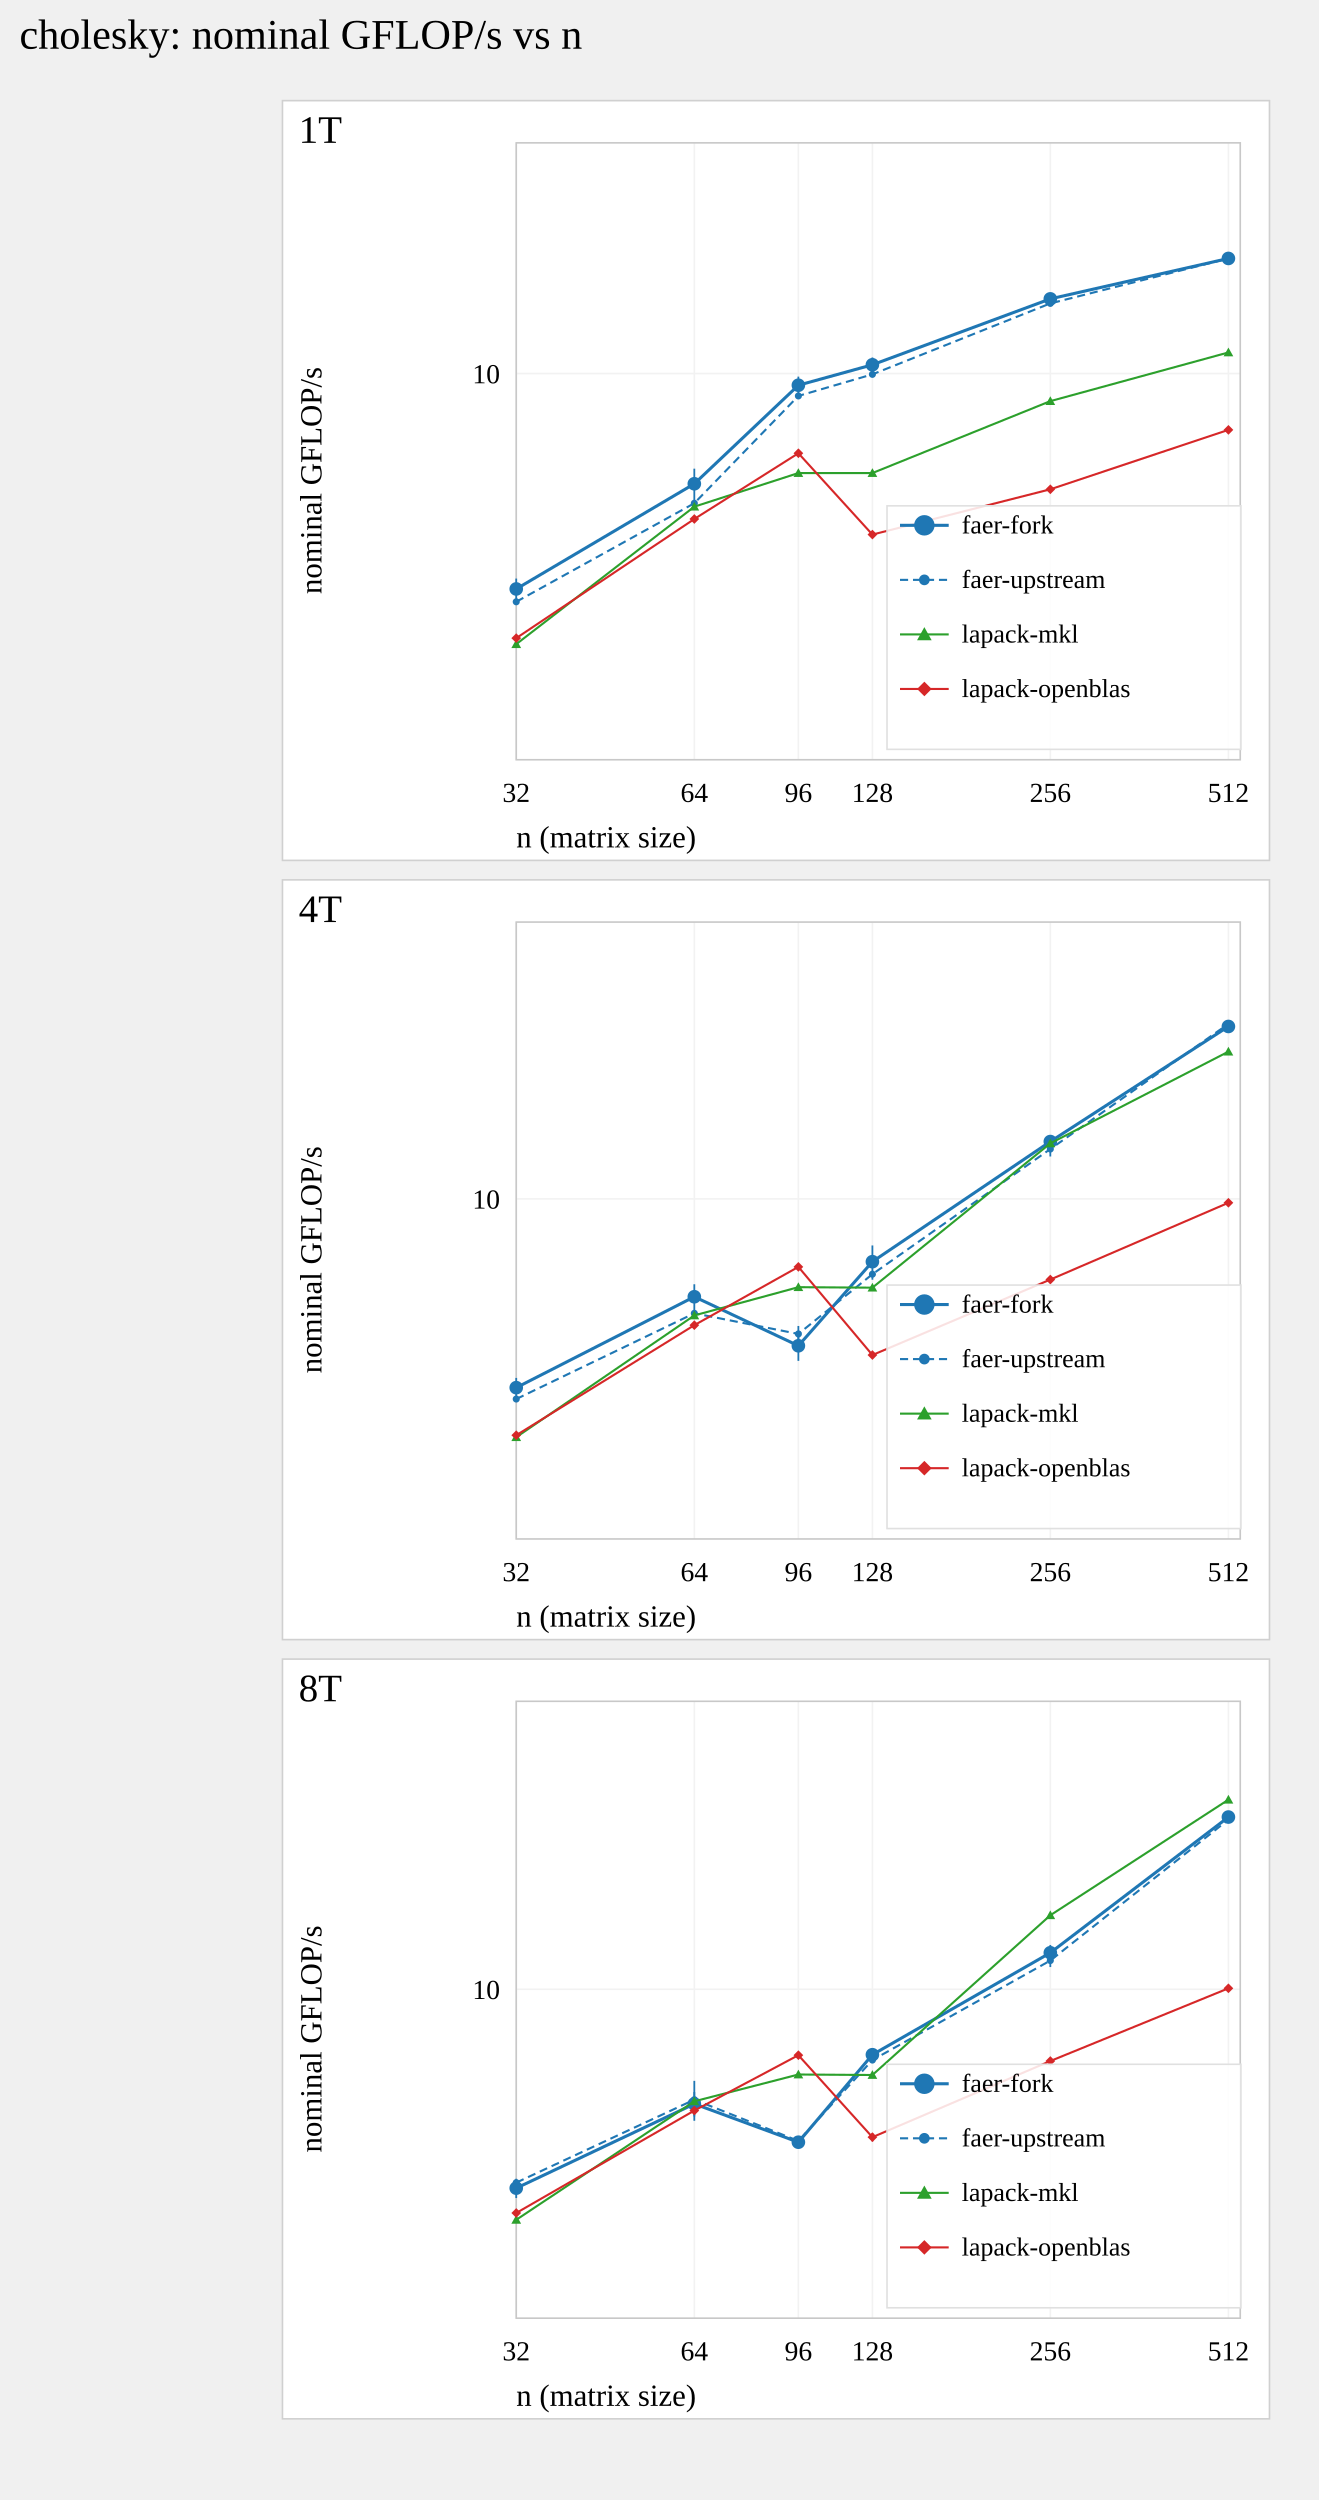
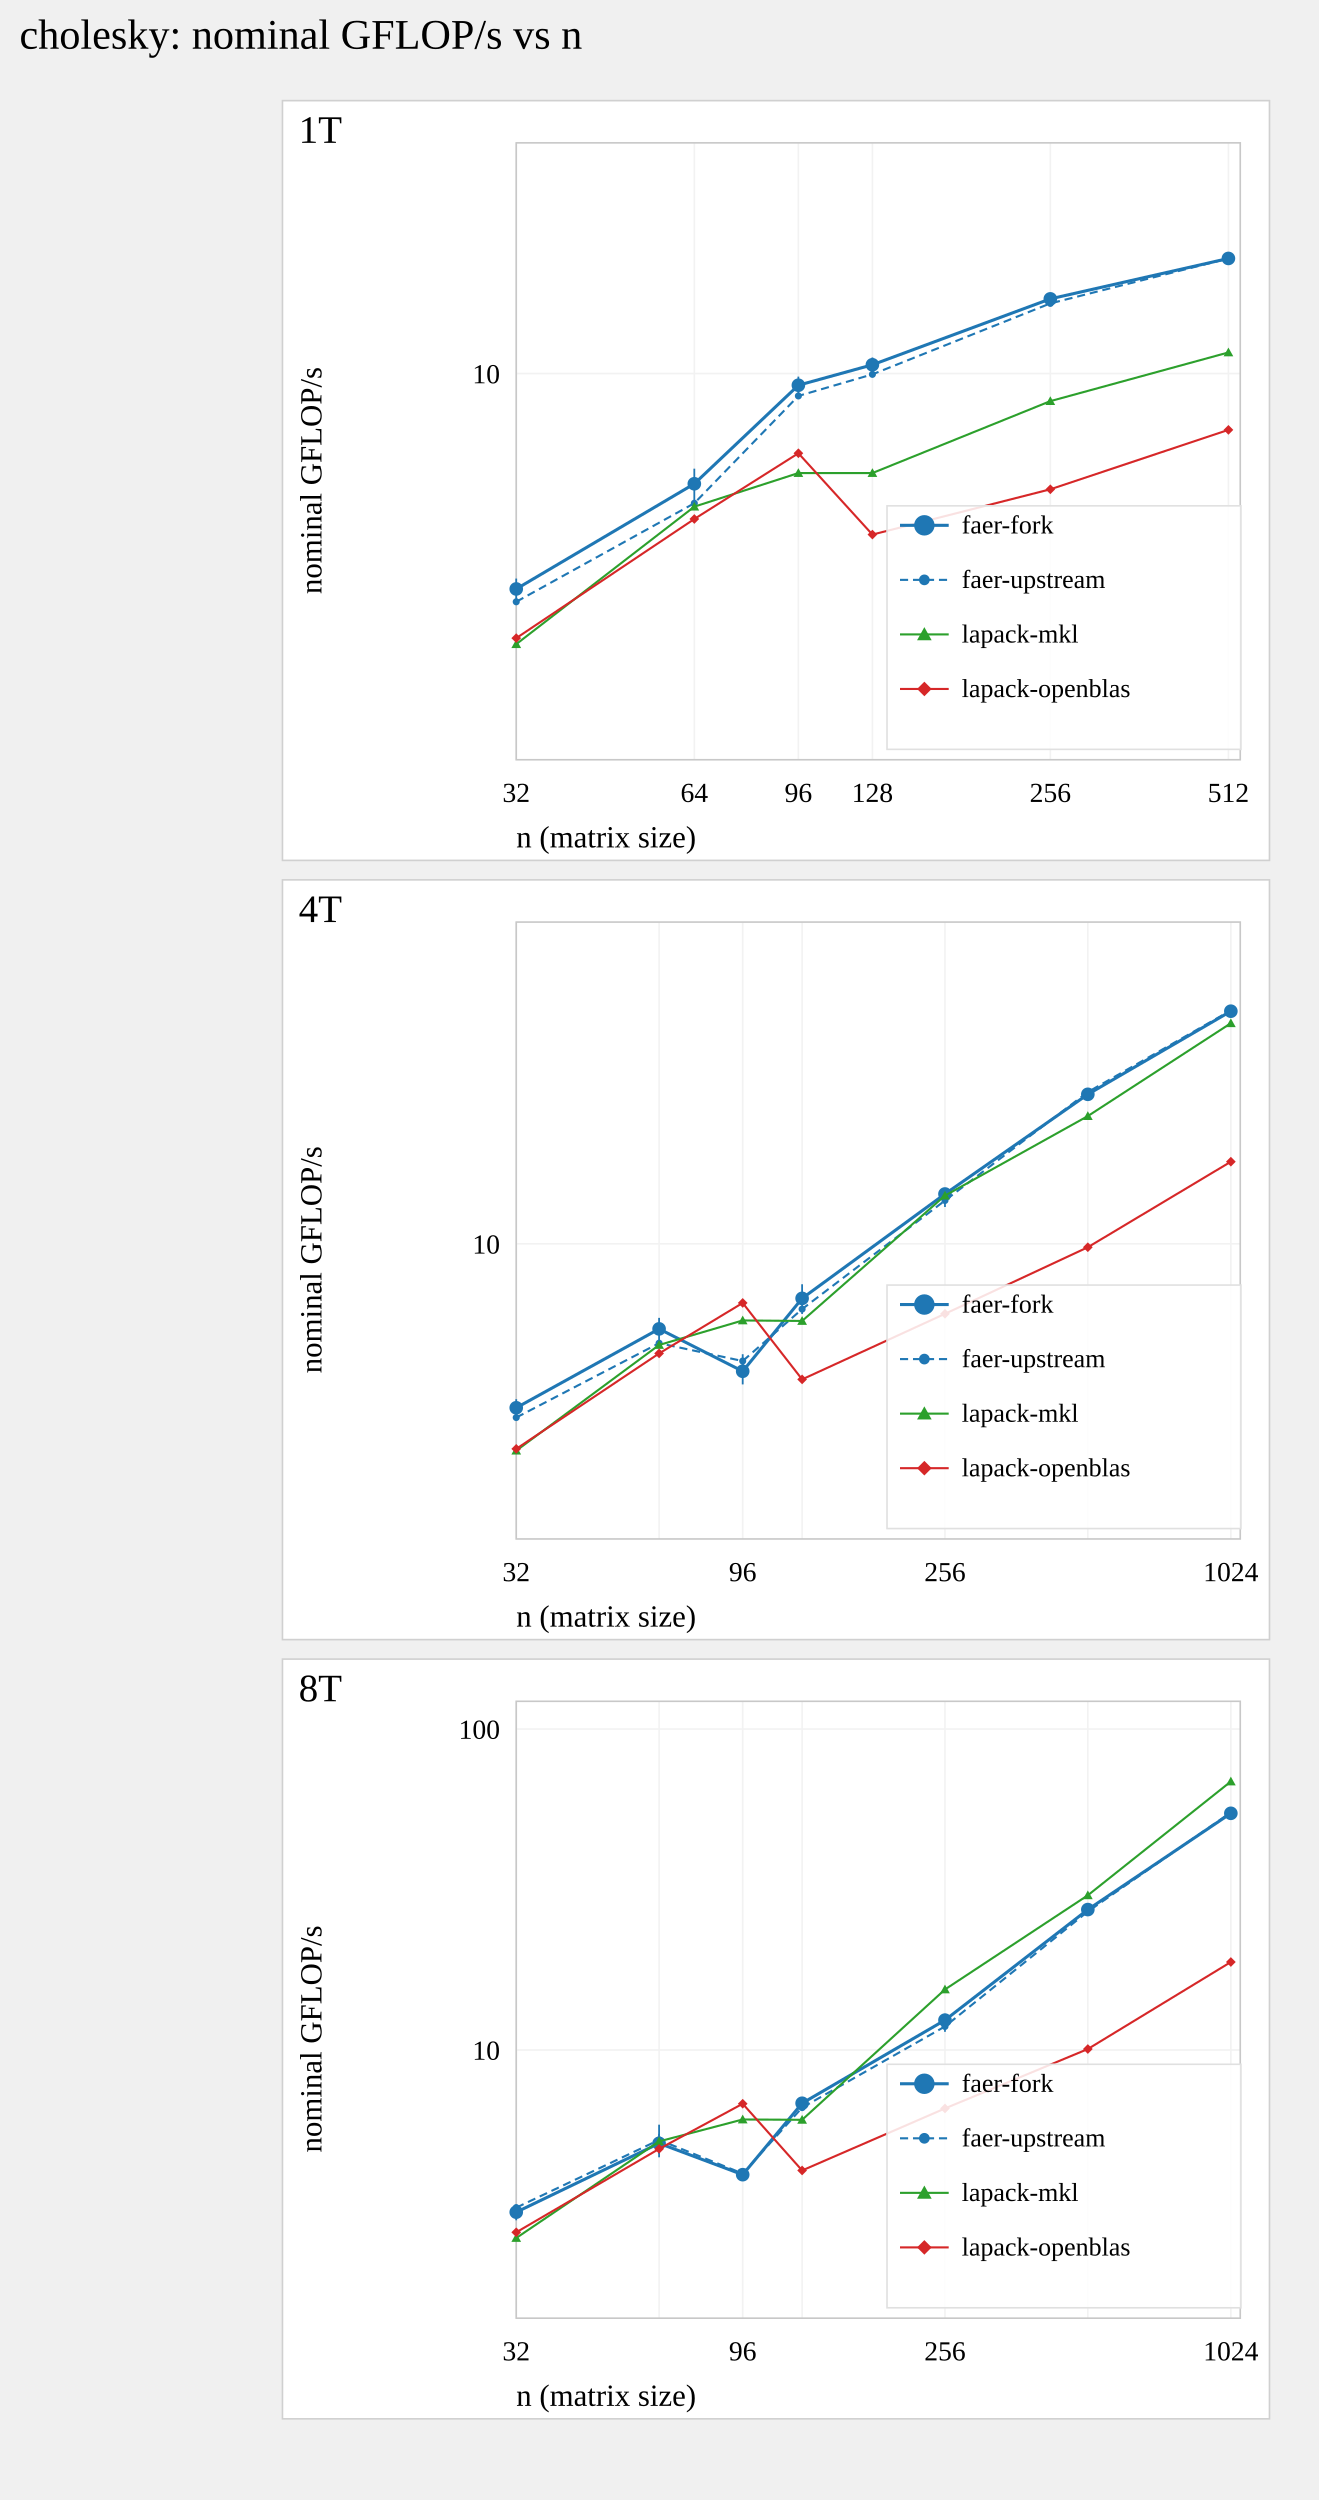
<svg xmlns="http://www.w3.org/2000/svg" width="812" height="1540" viewBox="0 0 812 1540">
  <text x="12.0" y="30.0" font-size="26" text-anchor="start">cholesky: nominal GFLOP/s vs n</text>
  <g>
    <rect x="174" y="62" width="608" height="468" fill="#ffffff" stroke="#d0d0d0" />
    <text x="184.0" y="88.0" font-size="24" text-anchor="start">1T</text>
    <line x1="318.0" y1="88" x2="318.0" y2="468" stroke="#f2f2f2" />
    <text x="318.0" y="494.0" font-size="17" text-anchor="middle">32</text>
    <line x1="427.7" y1="88" x2="427.7" y2="468" stroke="#f2f2f2" />
    <text x="427.7" y="494.0" font-size="17" text-anchor="middle">64</text>
    <line x1="491.8" y1="88" x2="491.8" y2="468" stroke="#f2f2f2" />
    <text x="491.8" y="494.0" font-size="17" text-anchor="middle">96</text>
    <line x1="537.4" y1="88" x2="537.4" y2="468" stroke="#f2f2f2" />
    <text x="537.4" y="494.0" font-size="17" text-anchor="middle">128</text>
    <line x1="647.0" y1="88" x2="647.0" y2="468" stroke="#f2f2f2" />
    <text x="647.0" y="494.0" font-size="17" text-anchor="middle">256</text>
    <line x1="756.7" y1="88" x2="756.7" y2="468" stroke="#f2f2f2" />
    <text x="756.7" y="494.0" font-size="17" text-anchor="middle">512</text>
    <line x1="318" y1="230.1" x2="764" y2="230.1" stroke="#f2f2f2" />
    <text x="308.0" y="236.1" font-size="17" text-anchor="end">10</text>
    <rect x="318" y="88" width="446" height="380" fill="none" stroke="#c8c8c8" />
    <text x="318.0" y="522.0" font-size="19" text-anchor="start">n (matrix size)</text>
    <text x="198.0" y="296.0" font-size="19" text-anchor="middle" transform="rotate(-90 198.0 296.0)">nominal GFLOP/s</text>
    <polyline points="318.0,362.8 427.7,298.0 491.8,237.3 537.4,224.7 647.0,184.1 756.7,159.2" fill="none" stroke="#1f77b4" stroke-width="1.9" />
    <line x1="318.0" y1="369.6" x2="318.0" y2="356.4" stroke="#1f77b4" stroke-width="1.1" />
    <circle cx="318.0" cy="362.8" r="4.2" fill="#1f77b4" />
    <line x1="427.7" y1="308.0" x2="427.7" y2="288.7" stroke="#1f77b4" stroke-width="1.1" />
    <circle cx="427.7" cy="298.0" r="4.2" fill="#1f77b4" />
    <line x1="491.8" y1="242.8" x2="491.8" y2="232.0" stroke="#1f77b4" stroke-width="1.1" />
    <circle cx="491.8" cy="237.3" r="4.2" fill="#1f77b4" />
    <line x1="537.4" y1="229.3" x2="537.4" y2="220.2" stroke="#1f77b4" stroke-width="1.1" />
    <circle cx="537.4" cy="224.7" r="4.2" fill="#1f77b4" />
    <line x1="647.0" y1="184.8" x2="647.0" y2="183.4" stroke="#1f77b4" stroke-width="1.1" />
    <circle cx="647.0" cy="184.1" r="4.2" fill="#1f77b4" />
    <line x1="756.7" y1="161.5" x2="756.7" y2="156.9" stroke="#1f77b4" stroke-width="1.1" />
    <circle cx="756.7" cy="159.2" r="4.2" fill="#1f77b4" />
    <polyline points="318.0,370.7 427.7,310.0 491.8,243.9 537.4,230.6 647.0,186.9 756.7,159.2" fill="none" stroke="#1f77b4" stroke-width="1.3" stroke-dasharray="5 3" />
    <line x1="318.0" y1="371.3" x2="318.0" y2="370.1" stroke="#1f77b4" stroke-width="1.1" />
    <circle cx="318.0" cy="370.7" r="2.2" fill="#1f77b4" />
    <line x1="427.7" y1="310.1" x2="427.7" y2="309.8" stroke="#1f77b4" stroke-width="1.1" />
    <circle cx="427.7" cy="310.0" r="2.2" fill="#1f77b4" />
    <line x1="491.8" y1="244.5" x2="491.8" y2="243.3" stroke="#1f77b4" stroke-width="1.1" />
    <circle cx="491.8" cy="243.9" r="2.2" fill="#1f77b4" />
    <line x1="537.4" y1="231.3" x2="537.4" y2="229.9" stroke="#1f77b4" stroke-width="1.1" />
    <circle cx="537.4" cy="230.6" r="2.2" fill="#1f77b4" />
    <line x1="647.0" y1="187.5" x2="647.0" y2="186.2" stroke="#1f77b4" stroke-width="1.1" />
    <circle cx="647.0" cy="186.9" r="2.2" fill="#1f77b4" />
    <line x1="756.7" y1="161.3" x2="756.7" y2="157.1" stroke="#1f77b4" stroke-width="1.1" />
    <circle cx="756.7" cy="159.2" r="2.2" fill="#1f77b4" />
    <polyline points="318.0,396.8 427.7,312.1 491.8,291.4 537.4,291.4 647.0,247.1 756.7,217.1" fill="none" stroke="#2ca02c" stroke-width="1.3" />
    <line x1="318.0" y1="398.6" x2="318.0" y2="395.1" stroke="#2ca02c" stroke-width="1.1" />
    <polygon points="318.0,393.8 315.0,399.2 321.0,399.2" fill="#2ca02c" />
    <line x1="427.7" y1="312.5" x2="427.7" y2="311.7" stroke="#2ca02c" stroke-width="1.1" />
    <polygon points="427.7,309.1 424.7,314.5 430.7,314.5" fill="#2ca02c" />
    <line x1="491.8" y1="291.5" x2="491.8" y2="291.3" stroke="#2ca02c" stroke-width="1.1" />
    <polygon points="491.8,288.4 488.8,293.8 494.8,293.8" fill="#2ca02c" />
    <line x1="537.4" y1="293.1" x2="537.4" y2="289.7" stroke="#2ca02c" stroke-width="1.1" />
    <polygon points="537.4,288.4 534.4,293.8 540.4,293.8" fill="#2ca02c" />
    <line x1="647.0" y1="247.4" x2="647.0" y2="246.7" stroke="#2ca02c" stroke-width="1.1" />
    <polygon points="647.0,244.1 644.0,249.5 650.0,249.5" fill="#2ca02c" />
    <line x1="756.7" y1="217.3" x2="756.7" y2="216.9" stroke="#2ca02c" stroke-width="1.1" />
    <polygon points="756.7,214.1 753.7,219.5 759.7,219.5" fill="#2ca02c" />
    <polyline points="318.0,393.1 427.7,319.7 491.8,279.2 537.4,329.3 647.0,301.4 756.7,264.8" fill="none" stroke="#d62728" stroke-width="1.3" />
    <line x1="318.0" y1="394.6" x2="318.0" y2="391.6" stroke="#d62728" stroke-width="1.1" />
    <polygon points="318.0,390.1 315.0,393.1 318.0,396.1 321.0,393.1" fill="#d62728" />
    <line x1="427.7" y1="320.7" x2="427.7" y2="318.7" stroke="#d62728" stroke-width="1.1" />
    <polygon points="427.7,316.7 424.7,319.7 427.7,322.7 430.7,319.7" fill="#d62728" />
    <line x1="491.8" y1="280.3" x2="491.8" y2="278.2" stroke="#d62728" stroke-width="1.1" />
    <polygon points="491.8,276.2 488.8,279.2 491.8,282.2 494.8,279.2" fill="#d62728" />
    <line x1="537.4" y1="330.1" x2="537.4" y2="328.6" stroke="#d62728" stroke-width="1.1" />
    <polygon points="537.4,326.3 534.4,329.3 537.4,332.3 540.4,329.3" fill="#d62728" />
    <line x1="647.0" y1="301.6" x2="647.0" y2="301.2" stroke="#d62728" stroke-width="1.1" />
    <polygon points="647.0,298.4 644.0,301.4 647.0,304.4 650.0,301.4" fill="#d62728" />
    <line x1="756.7" y1="265.2" x2="756.7" y2="264.4" stroke="#d62728" stroke-width="1.1" />
    <polygon points="756.7,261.8 753.7,264.8 756.7,267.8 759.7,264.8" fill="#d62728" />
    <rect x="546.4" y="311.6" width="218" height="150" fill="#ffffff" fill-opacity="0.86" stroke="#e0e0e0" />
    <line x1="554.4" y1="323.6" x2="584.4" y2="323.6" stroke="#1f77b4" stroke-width="1.9" />
    <circle cx="569.4" cy="323.6" r="6.3" fill="#1f77b4" />
    <text x="592.4" y="328.6" font-size="16" text-anchor="start">faer-fork</text>
    <line x1="554.4" y1="357.2" x2="584.4" y2="357.2" stroke="#1f77b4" stroke-width="1.3" stroke-dasharray="5 3" />
    <circle cx="569.4" cy="357.2" r="3.3" fill="#1f77b4" />
    <text x="592.4" y="362.2" font-size="16" text-anchor="start">faer-upstream</text>
    <line x1="554.4" y1="390.8" x2="584.4" y2="390.8" stroke="#2ca02c" stroke-width="1.3" />
    <polygon points="569.4,386.3 564.9,394.4 573.9,394.4" fill="#2ca02c" />
    <text x="592.4" y="395.8" font-size="16" text-anchor="start">lapack-mkl</text>
    <line x1="554.4" y1="424.4" x2="584.4" y2="424.4" stroke="#d62728" stroke-width="1.3" />
    <polygon points="569.4,419.9 564.9,424.4 569.4,428.9 573.9,424.4" fill="#d62728" />
    <text x="592.4" y="429.4" font-size="16" text-anchor="start">lapack-openblas</text>
  </g>
  <g>
    <rect x="174" y="542" width="608" height="468" fill="#ffffff" stroke="#d0d0d0" />
    <text x="184.0" y="568.0" font-size="24" text-anchor="start">4T</text>
    <line x1="318.0" y1="568" x2="318.0" y2="948" stroke="#f2f2f2" />
    <text x="318.0" y="974.0" font-size="17" text-anchor="middle">32</text>
-     <line x1="427.7" y1="568" x2="427.7" y2="948" stroke="#f2f2f2" />
-     <text x="427.7" y="974.0" font-size="17" text-anchor="middle">64</text>
-     <line x1="491.8" y1="568" x2="491.8" y2="948" stroke="#f2f2f2" />
-     <text x="491.8" y="974.0" font-size="17" text-anchor="middle">96</text>
-     <line x1="537.4" y1="568" x2="537.4" y2="948" stroke="#f2f2f2" />
-     <text x="537.4" y="974.0" font-size="17" text-anchor="middle">128</text>
-     <line x1="647.0" y1="568" x2="647.0" y2="948" stroke="#f2f2f2" />
-     <text x="647.0" y="974.0" font-size="17" text-anchor="middle">256</text>
-     <line x1="756.7" y1="568" x2="756.7" y2="948" stroke="#f2f2f2" />
-     <text x="756.7" y="974.0" font-size="17" text-anchor="middle">512</text>
-     <line x1="318" y1="738.5" x2="764" y2="738.5" stroke="#f2f2f2" />
-     <text x="308.0" y="744.5" font-size="17" text-anchor="end">10</text>
+     <line x1="406.0" y1="568" x2="406.0" y2="948" stroke="#f2f2f2" />
+     <line x1="457.5" y1="568" x2="457.5" y2="948" stroke="#f2f2f2" />
+     <text x="457.5" y="974.0" font-size="17" text-anchor="middle">96</text>
+     <line x1="494.1" y1="568" x2="494.1" y2="948" stroke="#f2f2f2" />
+     <line x1="582.1" y1="568" x2="582.1" y2="948" stroke="#f2f2f2" />
+     <text x="582.1" y="974.0" font-size="17" text-anchor="middle">256</text>
+     <line x1="670.1" y1="568" x2="670.1" y2="948" stroke="#f2f2f2" />
+     <line x1="758.2" y1="568" x2="758.2" y2="948" stroke="#f2f2f2" />
+     <text x="758.2" y="974.0" font-size="17" text-anchor="middle">1024</text>
+     <line x1="318" y1="766.2" x2="764" y2="766.2" stroke="#f2f2f2" />
+     <text x="308.0" y="772.2" font-size="17" text-anchor="end">10</text>
    <rect x="318" y="568" width="446" height="380" fill="none" stroke="#c8c8c8" />
    <text x="318.0" y="1002.0" font-size="19" text-anchor="start">n (matrix size)</text>
    <text x="198.0" y="776.0" font-size="19" text-anchor="middle" transform="rotate(-90 198.0 776.0)">nominal GFLOP/s</text>
-     <polyline points="318.0,854.8 427.7,798.8 491.8,829.0 537.4,777.2 647.0,703.2 756.7,632.3" fill="none" stroke="#1f77b4" stroke-width="1.9" />
-     <line x1="318.0" y1="861.3" x2="318.0" y2="848.8" stroke="#1f77b4" stroke-width="1.1" />
-     <circle cx="318.0" cy="854.8" r="4.2" fill="#1f77b4" />
-     <line x1="427.7" y1="807.2" x2="427.7" y2="791.1" stroke="#1f77b4" stroke-width="1.1" />
-     <circle cx="427.7" cy="798.8" r="4.2" fill="#1f77b4" />
-     <line x1="491.8" y1="838.3" x2="491.8" y2="820.4" stroke="#1f77b4" stroke-width="1.1" />
-     <circle cx="491.8" cy="829.0" r="4.2" fill="#1f77b4" />
-     <line x1="537.4" y1="788.3" x2="537.4" y2="767.2" stroke="#1f77b4" stroke-width="1.1" />
-     <circle cx="537.4" cy="777.2" r="4.2" fill="#1f77b4" />
-     <line x1="647.0" y1="705.3" x2="647.0" y2="701.1" stroke="#1f77b4" stroke-width="1.1" />
-     <circle cx="647.0" cy="703.2" r="4.2" fill="#1f77b4" />
-     <line x1="756.7" y1="633.9" x2="756.7" y2="630.8" stroke="#1f77b4" stroke-width="1.1" />
-     <circle cx="756.7" cy="632.3" r="4.2" fill="#1f77b4" />
-     <polyline points="318.0,861.8 427.7,809.0 491.8,821.7 537.4,784.9 647.0,707.8 756.7,630.7" fill="none" stroke="#1f77b4" stroke-width="1.3" stroke-dasharray="5 3" />
-     <line x1="318.0" y1="862.7" x2="318.0" y2="861.0" stroke="#1f77b4" stroke-width="1.1" />
-     <circle cx="318.0" cy="861.8" r="2.2" fill="#1f77b4" />
-     <line x1="427.7" y1="809.3" x2="427.7" y2="808.6" stroke="#1f77b4" stroke-width="1.1" />
-     <circle cx="427.7" cy="809.0" r="2.2" fill="#1f77b4" />
-     <line x1="491.8" y1="826.7" x2="491.8" y2="816.8" stroke="#1f77b4" stroke-width="1.1" />
-     <circle cx="491.8" cy="821.7" r="2.2" fill="#1f77b4" />
-     <line x1="537.4" y1="786.7" x2="537.4" y2="783.0" stroke="#1f77b4" stroke-width="1.1" />
-     <circle cx="537.4" cy="784.9" r="2.2" fill="#1f77b4" />
-     <line x1="647.0" y1="712.4" x2="647.0" y2="703.3" stroke="#1f77b4" stroke-width="1.1" />
-     <circle cx="647.0" cy="707.8" r="2.2" fill="#1f77b4" />
-     <line x1="756.7" y1="631.4" x2="756.7" y2="630.1" stroke="#1f77b4" stroke-width="1.1" />
-     <circle cx="756.7" cy="630.7" r="2.2" fill="#1f77b4" />
-     <polyline points="318.0,885.3 427.7,810.3 491.8,792.9 537.4,793.2 647.0,704.3 756.7,647.8" fill="none" stroke="#2ca02c" stroke-width="1.3" />
-     <line x1="318.0" y1="885.5" x2="318.0" y2="885.0" stroke="#2ca02c" stroke-width="1.1" />
-     <polygon points="318.0,882.3 315.0,887.7 321.0,887.7" fill="#2ca02c" />
-     <line x1="427.7" y1="810.9" x2="427.7" y2="809.8" stroke="#2ca02c" stroke-width="1.1" />
-     <polygon points="427.7,807.3 424.7,812.7 430.7,812.7" fill="#2ca02c" />
-     <line x1="491.8" y1="793.2" x2="491.8" y2="792.6" stroke="#2ca02c" stroke-width="1.1" />
-     <polygon points="491.8,789.9 488.8,795.3 494.8,795.3" fill="#2ca02c" />
-     <line x1="537.4" y1="794.0" x2="537.4" y2="792.4" stroke="#2ca02c" stroke-width="1.1" />
-     <polygon points="537.4,790.2 534.4,795.6 540.4,795.6" fill="#2ca02c" />
-     <line x1="647.0" y1="704.6" x2="647.0" y2="704.0" stroke="#2ca02c" stroke-width="1.1" />
-     <polygon points="647.0,701.3 644.0,706.7 650.0,706.7" fill="#2ca02c" />
-     <line x1="756.7" y1="649.0" x2="756.7" y2="646.6" stroke="#2ca02c" stroke-width="1.1" />
-     <polygon points="756.7,644.8 753.7,650.2 759.7,650.2" fill="#2ca02c" />
-     <polyline points="318.0,884.1 427.7,816.3 491.8,780.4 537.4,834.7 647.0,788.2 756.7,740.9" fill="none" stroke="#d62728" stroke-width="1.3" />
-     <line x1="318.0" y1="884.6" x2="318.0" y2="883.5" stroke="#d62728" stroke-width="1.1" />
-     <polygon points="318.0,881.1 315.0,884.1 318.0,887.1 321.0,884.1" fill="#d62728" />
-     <line x1="427.7" y1="818.1" x2="427.7" y2="814.6" stroke="#d62728" stroke-width="1.1" />
-     <polygon points="427.7,813.3 424.7,816.3 427.7,819.3 430.7,816.3" fill="#d62728" />
-     <line x1="491.8" y1="780.9" x2="491.8" y2="779.9" stroke="#d62728" stroke-width="1.1" />
-     <polygon points="491.8,777.4 488.8,780.4 491.8,783.4 494.8,780.4" fill="#d62728" />
-     <line x1="537.4" y1="835.9" x2="537.4" y2="833.6" stroke="#d62728" stroke-width="1.1" />
-     <polygon points="537.4,831.7 534.4,834.7 537.4,837.7 540.4,834.7" fill="#d62728" />
-     <line x1="647.0" y1="788.5" x2="647.0" y2="787.9" stroke="#d62728" stroke-width="1.1" />
-     <polygon points="647.0,785.2 644.0,788.2 647.0,791.2 650.0,788.2" fill="#d62728" />
-     <line x1="756.7" y1="741.0" x2="756.7" y2="740.8" stroke="#d62728" stroke-width="1.1" />
-     <polygon points="756.7,737.9 753.7,740.9 756.7,743.9 759.7,740.9" fill="#d62728" />
+     <polyline points="318.0,867.2 406.0,818.6 457.5,844.7 494.1,799.8 582.1,735.5 670.1,674.1 758.2,622.9" fill="none" stroke="#1f77b4" stroke-width="1.9" />
+     <line x1="318.0" y1="872.8" x2="318.0" y2="861.9" stroke="#1f77b4" stroke-width="1.1" />
+     <circle cx="318.0" cy="867.2" r="4.2" fill="#1f77b4" />
+     <line x1="406.0" y1="825.8" x2="406.0" y2="811.8" stroke="#1f77b4" stroke-width="1.1" />
+     <circle cx="406.0" cy="818.6" r="4.2" fill="#1f77b4" />
+     <line x1="457.5" y1="852.8" x2="457.5" y2="837.3" stroke="#1f77b4" stroke-width="1.1" />
+     <circle cx="457.5" cy="844.7" r="4.2" fill="#1f77b4" />
+     <line x1="494.1" y1="809.4" x2="494.1" y2="791.1" stroke="#1f77b4" stroke-width="1.1" />
+     <circle cx="494.1" cy="799.8" r="4.2" fill="#1f77b4" />
+     <line x1="582.1" y1="737.4" x2="582.1" y2="733.7" stroke="#1f77b4" stroke-width="1.1" />
+     <circle cx="582.1" cy="735.5" r="4.2" fill="#1f77b4" />
+     <line x1="670.1" y1="675.4" x2="670.1" y2="672.7" stroke="#1f77b4" stroke-width="1.1" />
+     <circle cx="670.1" cy="674.1" r="4.2" fill="#1f77b4" />
+     <line x1="758.2" y1="624.1" x2="758.2" y2="621.8" stroke="#1f77b4" stroke-width="1.1" />
+     <circle cx="758.2" cy="622.9" r="4.2" fill="#1f77b4" />
+     <polyline points="318.0,873.2 406.0,827.4 457.5,838.4 494.1,806.4 582.1,739.5 670.1,672.7 758.2,622.4" fill="none" stroke="#1f77b4" stroke-width="1.3" stroke-dasharray="5 3" />
+     <line x1="318.0" y1="874.0" x2="318.0" y2="872.5" stroke="#1f77b4" stroke-width="1.1" />
+     <circle cx="318.0" cy="873.2" r="2.2" fill="#1f77b4" />
+     <line x1="406.0" y1="827.7" x2="406.0" y2="827.0" stroke="#1f77b4" stroke-width="1.1" />
+     <circle cx="406.0" cy="827.4" r="2.2" fill="#1f77b4" />
+     <line x1="457.5" y1="842.8" x2="457.5" y2="834.2" stroke="#1f77b4" stroke-width="1.1" />
+     <circle cx="457.5" cy="838.4" r="2.2" fill="#1f77b4" />
+     <line x1="494.1" y1="808.0" x2="494.1" y2="804.9" stroke="#1f77b4" stroke-width="1.1" />
+     <circle cx="494.1" cy="806.4" r="2.2" fill="#1f77b4" />
+     <line x1="582.1" y1="743.5" x2="582.1" y2="735.7" stroke="#1f77b4" stroke-width="1.1" />
+     <circle cx="582.1" cy="739.5" r="2.2" fill="#1f77b4" />
+     <line x1="670.1" y1="673.3" x2="670.1" y2="672.1" stroke="#1f77b4" stroke-width="1.1" />
+     <circle cx="670.1" cy="672.7" r="2.2" fill="#1f77b4" />
+     <line x1="758.2" y1="624.7" x2="758.2" y2="620.3" stroke="#1f77b4" stroke-width="1.1" />
+     <circle cx="758.2" cy="622.4" r="2.2" fill="#1f77b4" />
+     <polyline points="318.0,893.6 406.0,828.5 457.5,813.4 494.1,813.7 582.1,736.5 670.1,687.5 758.2,630.3" fill="none" stroke="#2ca02c" stroke-width="1.3" />
+     <line x1="318.0" y1="893.8" x2="318.0" y2="893.3" stroke="#2ca02c" stroke-width="1.1" />
+     <polygon points="318.0,890.6 315.0,896.0 321.0,896.0" fill="#2ca02c" />
+     <line x1="406.0" y1="829.0" x2="406.0" y2="828.1" stroke="#2ca02c" stroke-width="1.1" />
+     <polygon points="406.0,825.5 403.0,830.9 409.0,830.9" fill="#2ca02c" />
+     <line x1="457.5" y1="813.7" x2="457.5" y2="813.1" stroke="#2ca02c" stroke-width="1.1" />
+     <polygon points="457.5,810.4 454.5,815.8 460.5,815.8" fill="#2ca02c" />
+     <line x1="494.1" y1="814.4" x2="494.1" y2="812.9" stroke="#2ca02c" stroke-width="1.1" />
+     <polygon points="494.1,810.7 491.1,816.1 497.1,816.1" fill="#2ca02c" />
+     <line x1="582.1" y1="736.8" x2="582.1" y2="736.3" stroke="#2ca02c" stroke-width="1.1" />
+     <polygon points="582.1,733.5 579.1,738.9 585.1,738.9" fill="#2ca02c" />
+     <line x1="670.1" y1="688.6" x2="670.1" y2="686.4" stroke="#2ca02c" stroke-width="1.1" />
+     <polygon points="670.1,684.5 667.1,689.9 673.1,689.9" fill="#2ca02c" />
+     <line x1="758.2" y1="631.4" x2="758.2" y2="629.3" stroke="#2ca02c" stroke-width="1.1" />
+     <polygon points="758.2,627.3 755.2,632.7 761.2,632.7" fill="#2ca02c" />
+     <polyline points="318.0,892.5 406.0,833.7 457.5,802.6 494.1,849.7 582.1,809.3 670.1,768.3 758.2,715.6" fill="none" stroke="#d62728" stroke-width="1.3" />
+     <line x1="318.0" y1="893.0" x2="318.0" y2="892.0" stroke="#d62728" stroke-width="1.1" />
+     <polygon points="318.0,889.5 315.0,892.5 318.0,895.5 321.0,892.5" fill="#d62728" />
+     <line x1="406.0" y1="835.2" x2="406.0" y2="832.2" stroke="#d62728" stroke-width="1.1" />
+     <polygon points="406.0,830.7 403.0,833.7 406.0,836.7 409.0,833.7" fill="#d62728" />
+     <line x1="457.5" y1="803.0" x2="457.5" y2="802.1" stroke="#d62728" stroke-width="1.1" />
+     <polygon points="457.5,799.6 454.5,802.6 457.5,805.6 460.5,802.6" fill="#d62728" />
+     <line x1="494.1" y1="850.7" x2="494.1" y2="848.7" stroke="#d62728" stroke-width="1.1" />
+     <polygon points="494.1,846.7 491.1,849.7 494.1,852.7 497.1,849.7" fill="#d62728" />
+     <line x1="582.1" y1="809.6" x2="582.1" y2="809.1" stroke="#d62728" stroke-width="1.1" />
+     <polygon points="582.1,806.3 579.1,809.3 582.1,812.3 585.1,809.3" fill="#d62728" />
+     <line x1="670.1" y1="768.4" x2="670.1" y2="768.2" stroke="#d62728" stroke-width="1.1" />
+     <polygon points="670.1,765.3 667.1,768.3 670.1,771.3 673.1,768.3" fill="#d62728" />
+     <line x1="758.2" y1="715.9" x2="758.2" y2="715.2" stroke="#d62728" stroke-width="1.1" />
+     <polygon points="758.2,712.6 755.2,715.6 758.2,718.6 761.2,715.6" fill="#d62728" />
    <rect x="546.4" y="791.6" width="218" height="150" fill="#ffffff" fill-opacity="0.86" stroke="#e0e0e0" />
    <line x1="554.4" y1="803.6" x2="584.4" y2="803.6" stroke="#1f77b4" stroke-width="1.9" />
    <circle cx="569.4" cy="803.6" r="6.3" fill="#1f77b4" />
    <text x="592.4" y="808.6" font-size="16" text-anchor="start">faer-fork</text>
    <line x1="554.4" y1="837.2" x2="584.4" y2="837.2" stroke="#1f77b4" stroke-width="1.3" stroke-dasharray="5 3" />
    <circle cx="569.4" cy="837.2" r="3.3" fill="#1f77b4" />
    <text x="592.4" y="842.2" font-size="16" text-anchor="start">faer-upstream</text>
    <line x1="554.4" y1="870.8" x2="584.4" y2="870.8" stroke="#2ca02c" stroke-width="1.3" />
    <polygon points="569.4,866.3 564.9,874.4 573.9,874.4" fill="#2ca02c" />
    <text x="592.4" y="875.8" font-size="16" text-anchor="start">lapack-mkl</text>
    <line x1="554.4" y1="904.4" x2="584.4" y2="904.4" stroke="#d62728" stroke-width="1.3" />
    <polygon points="569.4,899.9 564.9,904.4 569.4,908.9 573.9,904.4" fill="#d62728" />
    <text x="592.4" y="909.4" font-size="16" text-anchor="start">lapack-openblas</text>
  </g>
  <g>
    <rect x="174" y="1022" width="608" height="468" fill="#ffffff" stroke="#d0d0d0" />
    <text x="184.0" y="1048.0" font-size="24" text-anchor="start">8T</text>
    <line x1="318.0" y1="1048" x2="318.0" y2="1428" stroke="#f2f2f2" />
    <text x="318.0" y="1454.0" font-size="17" text-anchor="middle">32</text>
-     <line x1="427.7" y1="1048" x2="427.7" y2="1428" stroke="#f2f2f2" />
-     <text x="427.7" y="1454.0" font-size="17" text-anchor="middle">64</text>
-     <line x1="491.8" y1="1048" x2="491.8" y2="1428" stroke="#f2f2f2" />
-     <text x="491.8" y="1454.0" font-size="17" text-anchor="middle">96</text>
-     <line x1="537.4" y1="1048" x2="537.4" y2="1428" stroke="#f2f2f2" />
-     <text x="537.4" y="1454.0" font-size="17" text-anchor="middle">128</text>
-     <line x1="647.0" y1="1048" x2="647.0" y2="1428" stroke="#f2f2f2" />
-     <text x="647.0" y="1454.0" font-size="17" text-anchor="middle">256</text>
-     <line x1="756.7" y1="1048" x2="756.7" y2="1428" stroke="#f2f2f2" />
-     <text x="756.7" y="1454.0" font-size="17" text-anchor="middle">512</text>
-     <line x1="318" y1="1225.4" x2="764" y2="1225.4" stroke="#f2f2f2" />
-     <text x="308.0" y="1231.4" font-size="17" text-anchor="end">10</text>
+     <line x1="406.0" y1="1048" x2="406.0" y2="1428" stroke="#f2f2f2" />
+     <line x1="457.5" y1="1048" x2="457.5" y2="1428" stroke="#f2f2f2" />
+     <text x="457.5" y="1454.0" font-size="17" text-anchor="middle">96</text>
+     <line x1="494.1" y1="1048" x2="494.1" y2="1428" stroke="#f2f2f2" />
+     <line x1="582.1" y1="1048" x2="582.1" y2="1428" stroke="#f2f2f2" />
+     <text x="582.1" y="1454.0" font-size="17" text-anchor="middle">256</text>
+     <line x1="670.1" y1="1048" x2="670.1" y2="1428" stroke="#f2f2f2" />
+     <line x1="758.2" y1="1048" x2="758.2" y2="1428" stroke="#f2f2f2" />
+     <text x="758.2" y="1454.0" font-size="17" text-anchor="middle">1024</text>
+     <line x1="318" y1="1262.8" x2="764" y2="1262.8" stroke="#f2f2f2" />
+     <text x="308.0" y="1268.8" font-size="17" text-anchor="end">10</text>
+     <line x1="318" y1="1065.1" x2="764" y2="1065.1" stroke="#f2f2f2" />
+     <text x="308.0" y="1071.1" font-size="17" text-anchor="end">100</text>
    <rect x="318" y="1048" width="446" height="380" fill="none" stroke="#c8c8c8" />
    <text x="318.0" y="1482.0" font-size="19" text-anchor="start">n (matrix size)</text>
    <text x="198.0" y="1256.0" font-size="19" text-anchor="middle" transform="rotate(-90 198.0 1256.0)">nominal GFLOP/s</text>
-     <polyline points="318.0,1347.9 427.7,1296.0 491.8,1319.6 537.4,1265.7 647.0,1202.9 756.7,1119.3" fill="none" stroke="#1f77b4" stroke-width="1.9" />
-     <line x1="318.0" y1="1354.0" x2="318.0" y2="1342.1" stroke="#1f77b4" stroke-width="1.1" />
-     <circle cx="318.0" cy="1347.9" r="4.2" fill="#1f77b4" />
-     <line x1="427.7" y1="1303.8" x2="427.7" y2="1288.7" stroke="#1f77b4" stroke-width="1.1" />
-     <circle cx="427.7" cy="1296.0" r="4.2" fill="#1f77b4" />
-     <line x1="491.8" y1="1322.6" x2="491.8" y2="1316.8" stroke="#1f77b4" stroke-width="1.1" />
-     <circle cx="491.8" cy="1319.6" r="4.2" fill="#1f77b4" />
-     <line x1="537.4" y1="1267.9" x2="537.4" y2="1263.5" stroke="#1f77b4" stroke-width="1.1" />
-     <circle cx="537.4" cy="1265.7" r="4.2" fill="#1f77b4" />
-     <line x1="647.0" y1="1207.9" x2="647.0" y2="1198.1" stroke="#1f77b4" stroke-width="1.1" />
-     <circle cx="647.0" cy="1202.9" r="4.2" fill="#1f77b4" />
-     <line x1="756.7" y1="1120.8" x2="756.7" y2="1117.9" stroke="#1f77b4" stroke-width="1.1" />
-     <circle cx="756.7" cy="1119.3" r="4.2" fill="#1f77b4" />
-     <polyline points="318.0,1344.5 427.7,1293.4 491.8,1318.8 537.4,1269.0 647.0,1207.7 756.7,1120.9" fill="none" stroke="#1f77b4" stroke-width="1.3" stroke-dasharray="5 3" />
-     <line x1="318.0" y1="1344.8" x2="318.0" y2="1344.2" stroke="#1f77b4" stroke-width="1.1" />
-     <circle cx="318.0" cy="1344.5" r="2.2" fill="#1f77b4" />
-     <line x1="427.7" y1="1306.4" x2="427.7" y2="1281.8" stroke="#1f77b4" stroke-width="1.1" />
-     <circle cx="427.7" cy="1293.4" r="2.2" fill="#1f77b4" />
-     <line x1="491.8" y1="1319.3" x2="491.8" y2="1318.3" stroke="#1f77b4" stroke-width="1.1" />
-     <circle cx="491.8" cy="1318.8" r="2.2" fill="#1f77b4" />
-     <line x1="537.4" y1="1269.8" x2="537.4" y2="1268.3" stroke="#1f77b4" stroke-width="1.1" />
-     <circle cx="537.4" cy="1269.0" r="2.2" fill="#1f77b4" />
-     <line x1="647.0" y1="1211.7" x2="647.0" y2="1203.9" stroke="#1f77b4" stroke-width="1.1" />
-     <circle cx="647.0" cy="1207.7" r="2.2" fill="#1f77b4" />
-     <line x1="756.7" y1="1122.4" x2="756.7" y2="1119.5" stroke="#1f77b4" stroke-width="1.1" />
-     <circle cx="756.7" cy="1120.9" r="2.2" fill="#1f77b4" />
-     <polyline points="318.0,1367.4 427.7,1294.4 491.8,1277.9 537.4,1278.2 647.0,1179.8 756.7,1108.6" fill="none" stroke="#2ca02c" stroke-width="1.3" />
-     <line x1="318.0" y1="1369.0" x2="318.0" y2="1365.9" stroke="#2ca02c" stroke-width="1.1" />
-     <polygon points="318.0,1364.4 315.0,1369.8 321.0,1369.8" fill="#2ca02c" />
-     <line x1="427.7" y1="1294.7" x2="427.7" y2="1294.2" stroke="#2ca02c" stroke-width="1.1" />
-     <polygon points="427.7,1291.4 424.7,1296.8 430.7,1296.8" fill="#2ca02c" />
-     <line x1="491.8" y1="1279.1" x2="491.8" y2="1276.7" stroke="#2ca02c" stroke-width="1.1" />
-     <polygon points="491.8,1274.9 488.8,1280.3 494.8,1280.3" fill="#2ca02c" />
-     <line x1="537.4" y1="1278.5" x2="537.4" y2="1277.9" stroke="#2ca02c" stroke-width="1.1" />
-     <polygon points="537.4,1275.2 534.4,1280.6 540.4,1280.6" fill="#2ca02c" />
-     <line x1="647.0" y1="1181.2" x2="647.0" y2="1178.3" stroke="#2ca02c" stroke-width="1.1" />
-     <polygon points="647.0,1176.8 644.0,1182.2 650.0,1182.2" fill="#2ca02c" />
-     <line x1="756.7" y1="1108.9" x2="756.7" y2="1108.3" stroke="#2ca02c" stroke-width="1.1" />
-     <polygon points="756.7,1105.6 753.7,1111.0 759.7,1111.0" fill="#2ca02c" />
-     <polyline points="318.0,1363.2 427.7,1300.1 491.8,1266.0 537.4,1316.5 647.0,1269.6 756.7,1224.8" fill="none" stroke="#d62728" stroke-width="1.3" />
-     <line x1="318.0" y1="1365.2" x2="318.0" y2="1361.2" stroke="#d62728" stroke-width="1.1" />
-     <polygon points="318.0,1360.2 315.0,1363.2 318.0,1366.2 321.0,1363.2" fill="#d62728" />
-     <line x1="427.7" y1="1300.2" x2="427.7" y2="1300.0" stroke="#d62728" stroke-width="1.1" />
-     <polygon points="427.7,1297.1 424.7,1300.1 427.7,1303.1 430.7,1300.1" fill="#d62728" />
-     <line x1="491.8" y1="1267.5" x2="491.8" y2="1264.6" stroke="#d62728" stroke-width="1.1" />
-     <polygon points="491.8,1263.0 488.8,1266.0 491.8,1269.0 494.8,1266.0" fill="#d62728" />
-     <line x1="537.4" y1="1319.1" x2="537.4" y2="1313.9" stroke="#d62728" stroke-width="1.1" />
-     <polygon points="537.4,1313.5 534.4,1316.5 537.4,1319.5 540.4,1316.5" fill="#d62728" />
-     <line x1="647.0" y1="1270.0" x2="647.0" y2="1269.2" stroke="#d62728" stroke-width="1.1" />
-     <polygon points="647.0,1266.6 644.0,1269.6 647.0,1272.6 650.0,1269.6" fill="#d62728" />
-     <line x1="756.7" y1="1225.2" x2="756.7" y2="1224.4" stroke="#d62728" stroke-width="1.1" />
-     <polygon points="756.7,1221.8 753.7,1224.8 756.7,1227.8 759.7,1224.8" fill="#d62728" />
+     <polyline points="318.0,1362.7 406.0,1320.3 457.5,1339.6 494.1,1295.6 582.1,1244.4 670.1,1176.3 758.2,1117.0" fill="none" stroke="#1f77b4" stroke-width="1.9" />
+     <line x1="318.0" y1="1367.7" x2="318.0" y2="1358.0" stroke="#1f77b4" stroke-width="1.1" />
+     <circle cx="318.0" cy="1362.7" r="4.2" fill="#1f77b4" />
+     <line x1="406.0" y1="1326.7" x2="406.0" y2="1314.4" stroke="#1f77b4" stroke-width="1.1" />
+     <circle cx="406.0" cy="1320.3" r="4.2" fill="#1f77b4" />
+     <line x1="457.5" y1="1342.0" x2="457.5" y2="1337.3" stroke="#1f77b4" stroke-width="1.1" />
+     <circle cx="457.5" cy="1339.6" r="4.2" fill="#1f77b4" />
+     <line x1="494.1" y1="1297.4" x2="494.1" y2="1293.8" stroke="#1f77b4" stroke-width="1.1" />
+     <circle cx="494.1" cy="1295.6" r="4.2" fill="#1f77b4" />
+     <line x1="582.1" y1="1248.5" x2="582.1" y2="1240.5" stroke="#1f77b4" stroke-width="1.1" />
+     <circle cx="582.1" cy="1244.4" r="4.2" fill="#1f77b4" />
+     <line x1="670.1" y1="1177.5" x2="670.1" y2="1175.0" stroke="#1f77b4" stroke-width="1.1" />
+     <circle cx="670.1" cy="1176.3" r="4.2" fill="#1f77b4" />
+     <line x1="758.2" y1="1117.9" x2="758.2" y2="1116.2" stroke="#1f77b4" stroke-width="1.1" />
+     <circle cx="758.2" cy="1117.0" r="4.2" fill="#1f77b4" />
+     <polyline points="318.0,1359.9 406.0,1318.2 457.5,1338.9 494.1,1298.3 582.1,1248.3 670.1,1177.5 758.2,1116.4" fill="none" stroke="#1f77b4" stroke-width="1.3" stroke-dasharray="5 3" />
+     <line x1="318.0" y1="1360.2" x2="318.0" y2="1359.7" stroke="#1f77b4" stroke-width="1.1" />
+     <circle cx="318.0" cy="1359.9" r="2.2" fill="#1f77b4" />
+     <line x1="406.0" y1="1328.9" x2="406.0" y2="1308.8" stroke="#1f77b4" stroke-width="1.1" />
+     <circle cx="406.0" cy="1318.2" r="2.2" fill="#1f77b4" />
+     <line x1="457.5" y1="1339.3" x2="457.5" y2="1338.6" stroke="#1f77b4" stroke-width="1.1" />
+     <circle cx="457.5" cy="1338.9" r="2.2" fill="#1f77b4" />
+     <line x1="494.1" y1="1298.9" x2="494.1" y2="1297.7" stroke="#1f77b4" stroke-width="1.1" />
+     <circle cx="494.1" cy="1298.3" r="2.2" fill="#1f77b4" />
+     <line x1="582.1" y1="1251.6" x2="582.1" y2="1245.2" stroke="#1f77b4" stroke-width="1.1" />
+     <circle cx="582.1" cy="1248.3" r="2.2" fill="#1f77b4" />
+     <line x1="670.1" y1="1178.7" x2="670.1" y2="1176.3" stroke="#1f77b4" stroke-width="1.1" />
+     <circle cx="670.1" cy="1177.5" r="2.2" fill="#1f77b4" />
+     <line x1="758.2" y1="1117.4" x2="758.2" y2="1115.3" stroke="#1f77b4" stroke-width="1.1" />
+     <circle cx="758.2" cy="1116.4" r="2.2" fill="#1f77b4" />
+     <polyline points="318.0,1378.6 406.0,1319.1 457.5,1305.6 494.1,1305.8 582.1,1225.5 670.1,1167.5 758.2,1097.4" fill="none" stroke="#2ca02c" stroke-width="1.3" />
+     <line x1="318.0" y1="1379.9" x2="318.0" y2="1377.3" stroke="#2ca02c" stroke-width="1.1" />
+     <polygon points="318.0,1375.6 315.0,1381.0 321.0,1381.0" fill="#2ca02c" />
+     <line x1="406.0" y1="1319.3" x2="406.0" y2="1318.8" stroke="#2ca02c" stroke-width="1.1" />
+     <polygon points="406.0,1316.1 403.0,1321.5 409.0,1321.5" fill="#2ca02c" />
+     <line x1="457.5" y1="1306.6" x2="457.5" y2="1304.6" stroke="#2ca02c" stroke-width="1.1" />
+     <polygon points="457.5,1302.6 454.5,1308.0 460.5,1308.0" fill="#2ca02c" />
+     <line x1="494.1" y1="1306.1" x2="494.1" y2="1305.5" stroke="#2ca02c" stroke-width="1.1" />
+     <polygon points="494.1,1302.8 491.1,1308.2 497.1,1308.2" fill="#2ca02c" />
+     <line x1="582.1" y1="1226.7" x2="582.1" y2="1224.4" stroke="#2ca02c" stroke-width="1.1" />
+     <polygon points="582.1,1222.5 579.1,1227.9 585.1,1227.9" fill="#2ca02c" />
+     <line x1="670.1" y1="1167.7" x2="670.1" y2="1167.2" stroke="#2ca02c" stroke-width="1.1" />
+     <polygon points="670.1,1164.5 667.1,1169.9 673.1,1169.9" fill="#2ca02c" />
+     <line x1="758.2" y1="1098.5" x2="758.2" y2="1096.3" stroke="#2ca02c" stroke-width="1.1" />
+     <polygon points="758.2,1094.4 755.2,1099.8 761.2,1099.8" fill="#2ca02c" />
+     <polyline points="318.0,1375.1 406.0,1323.7 457.5,1295.9 494.1,1337.0 582.1,1298.8 670.1,1262.2 758.2,1208.6" fill="none" stroke="#d62728" stroke-width="1.3" />
+     <line x1="318.0" y1="1376.8" x2="318.0" y2="1373.5" stroke="#d62728" stroke-width="1.1" />
+     <polygon points="318.0,1372.1 315.0,1375.1 318.0,1378.1 321.0,1375.1" fill="#d62728" />
+     <line x1="406.0" y1="1323.8" x2="406.0" y2="1323.6" stroke="#d62728" stroke-width="1.1" />
+     <polygon points="406.0,1320.7 403.0,1323.7 406.0,1326.7 409.0,1323.7" fill="#d62728" />
+     <line x1="457.5" y1="1297.1" x2="457.5" y2="1294.7" stroke="#d62728" stroke-width="1.1" />
+     <polygon points="457.5,1292.9 454.5,1295.9 457.5,1298.9 460.5,1295.9" fill="#d62728" />
+     <line x1="494.1" y1="1339.2" x2="494.1" y2="1335.0" stroke="#d62728" stroke-width="1.1" />
+     <polygon points="494.1,1334.0 491.1,1337.0 494.1,1340.0 497.1,1337.0" fill="#d62728" />
+     <line x1="582.1" y1="1299.1" x2="582.1" y2="1298.5" stroke="#d62728" stroke-width="1.1" />
+     <polygon points="582.1,1295.8 579.1,1298.8 582.1,1301.8 585.1,1298.8" fill="#d62728" />
+     <line x1="670.1" y1="1262.6" x2="670.1" y2="1261.9" stroke="#d62728" stroke-width="1.1" />
+     <polygon points="670.1,1259.2 667.1,1262.2 670.1,1265.2 673.1,1262.2" fill="#d62728" />
+     <line x1="758.2" y1="1208.9" x2="758.2" y2="1208.3" stroke="#d62728" stroke-width="1.1" />
+     <polygon points="758.2,1205.6 755.2,1208.6 758.2,1211.6 761.2,1208.6" fill="#d62728" />
    <rect x="546.4" y="1271.6" width="218" height="150" fill="#ffffff" fill-opacity="0.86" stroke="#e0e0e0" />
    <line x1="554.4" y1="1283.6" x2="584.4" y2="1283.6" stroke="#1f77b4" stroke-width="1.9" />
    <circle cx="569.4" cy="1283.6" r="6.3" fill="#1f77b4" />
    <text x="592.4" y="1288.6" font-size="16" text-anchor="start">faer-fork</text>
    <line x1="554.4" y1="1317.2" x2="584.4" y2="1317.2" stroke="#1f77b4" stroke-width="1.3" stroke-dasharray="5 3" />
    <circle cx="569.4" cy="1317.2" r="3.3" fill="#1f77b4" />
    <text x="592.4" y="1322.2" font-size="16" text-anchor="start">faer-upstream</text>
    <line x1="554.4" y1="1350.8" x2="584.4" y2="1350.8" stroke="#2ca02c" stroke-width="1.3" />
    <polygon points="569.4,1346.3 564.9,1354.4 573.9,1354.4" fill="#2ca02c" />
    <text x="592.4" y="1355.8" font-size="16" text-anchor="start">lapack-mkl</text>
    <line x1="554.4" y1="1384.4" x2="584.4" y2="1384.4" stroke="#d62728" stroke-width="1.3" />
    <polygon points="569.4,1379.9 564.9,1384.4 569.4,1388.9 573.9,1384.4" fill="#d62728" />
    <text x="592.4" y="1389.4" font-size="16" text-anchor="start">lapack-openblas</text>
  </g>
</svg>
